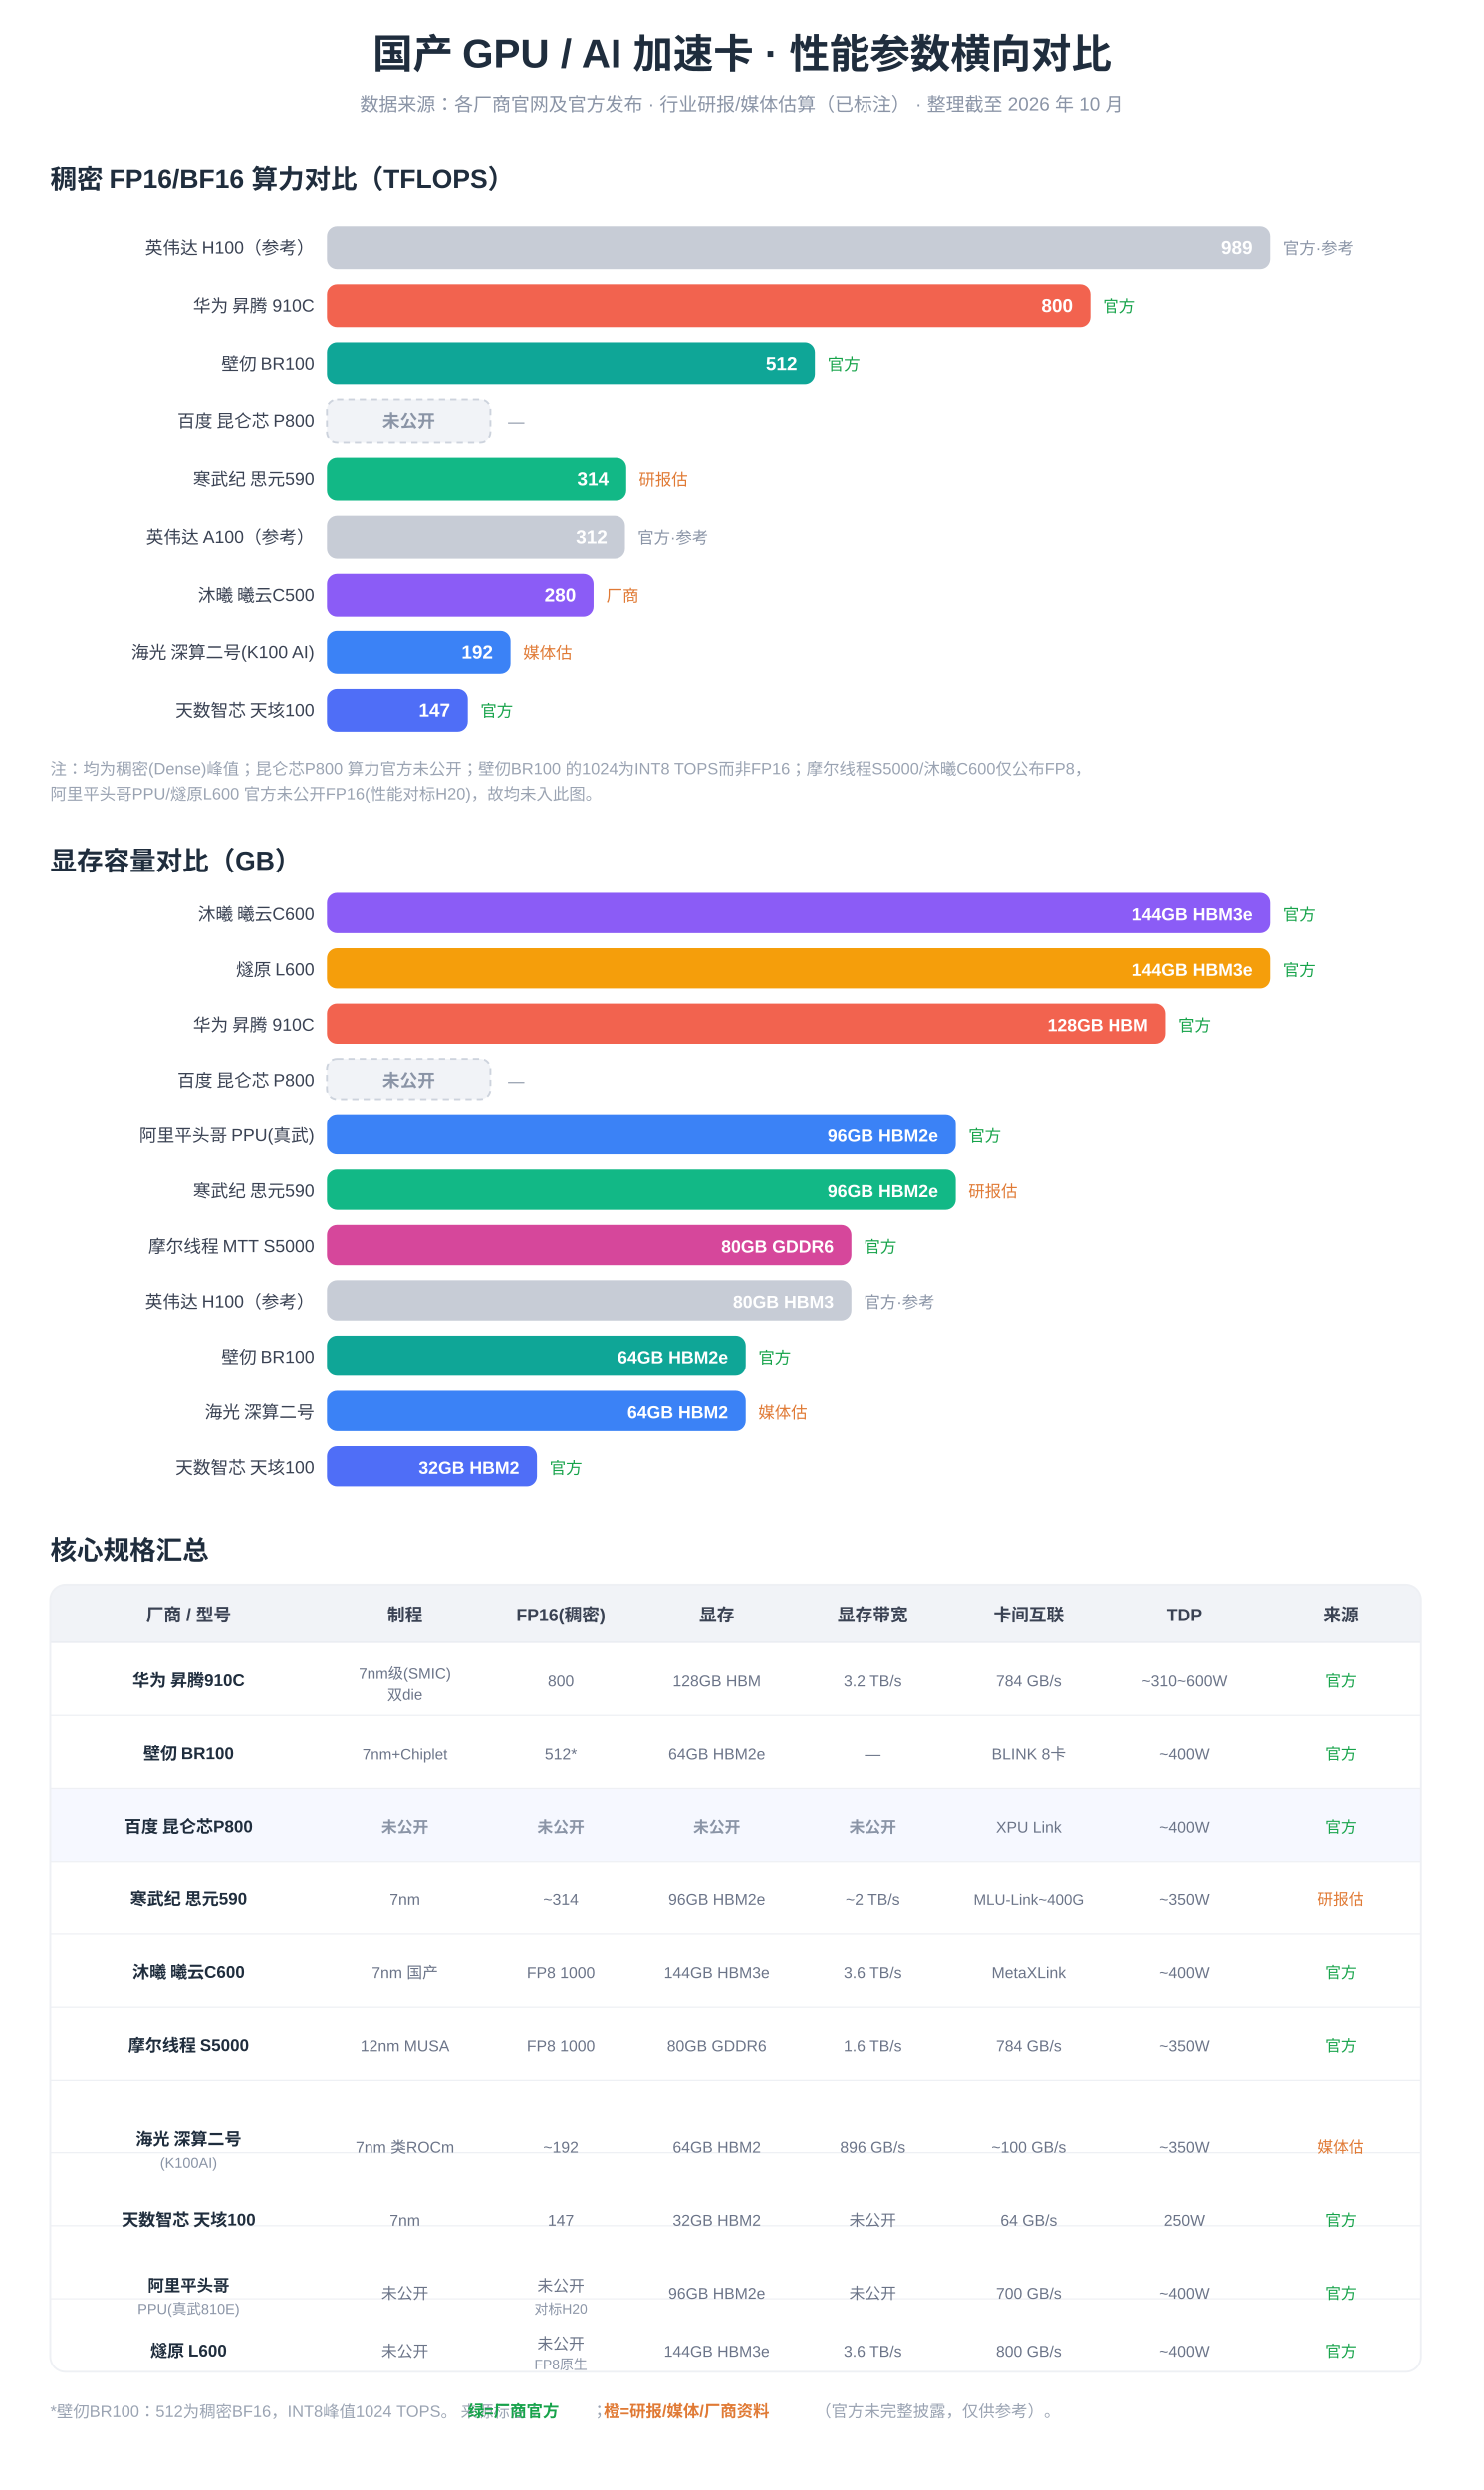
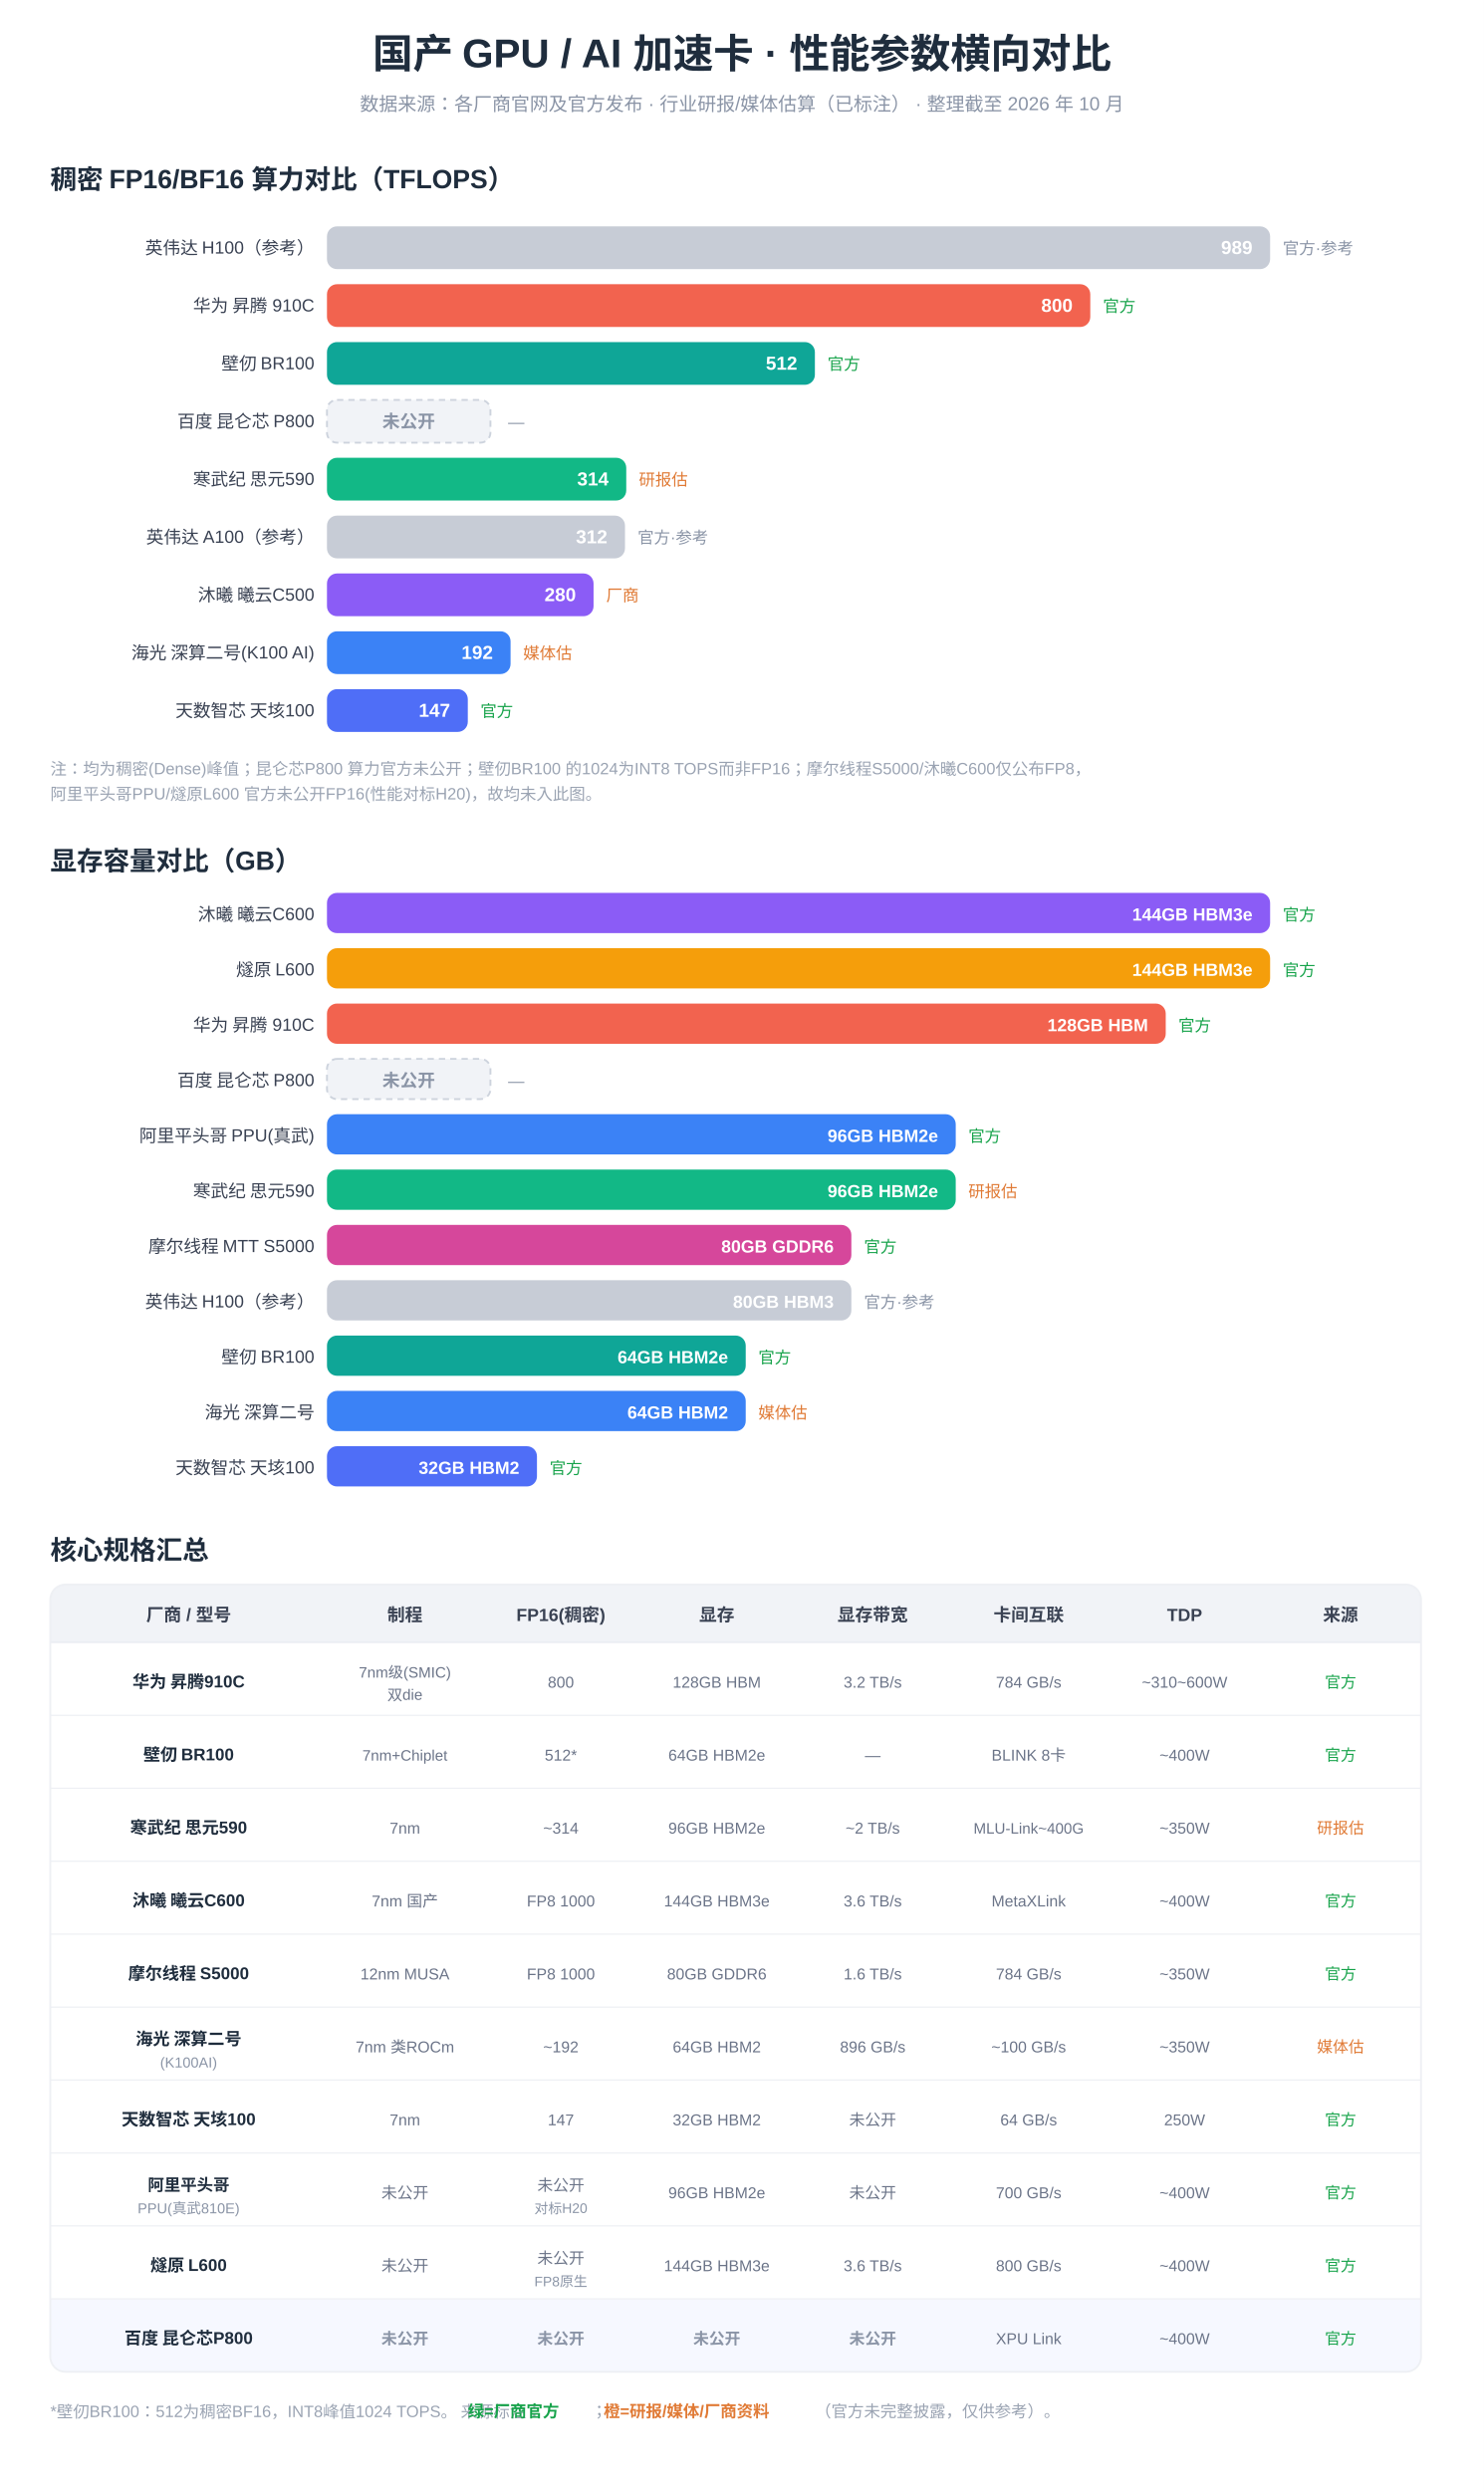
<svg xmlns="http://www.w3.org/2000/svg" viewBox="0 0 1180 1980" font-family="'PingFang SC','Microsoft YaHei','Hiragino Sans GB','Helvetica Neue',Arial,sans-serif">
  <rect width="1180" height="1980" fill="#ffffff" />
  <text x="590" y="54" text-anchor="middle" font-size="32" font-weight="800" fill="#1f2d3d">国产 GPU / AI 加速卡 · 性能参数横向对比</text>
  <text x="590" y="88" text-anchor="middle" font-size="15" fill="#8a94a6">数据来源：各厂商官网及官方发布 · 行业研报/媒体估算（已标注） · 整理截至 2026 年 10 月</text>
  <text x="40" y="150" font-size="21" font-weight="700" fill="#1f2d3d">稠密 FP16/BF16 算力对比（TFLOPS）</text>
  <text x="250" y="202" text-anchor="end" font-size="14" fill="#3a4253">英伟达 H100（参考）</text>
  <rect x="260" y="180" width="750" height="34" rx="8" fill="#c7ccd6" />
  <text x="996" y="202" text-anchor="end" font-size="15" font-weight="700" fill="#ffffff">989</text>
  <text x="1020" y="202" font-size="13" fill="#8a94a6">官方·参考</text>
  <text x="250" y="248" text-anchor="end" font-size="14" fill="#3a4253">华为 昇腾 910C</text>
  <rect x="260" y="226" width="607" height="34" rx="8" fill="#f2634f" />
  <text x="853" y="248" text-anchor="end" font-size="15" font-weight="700" fill="#ffffff">800</text>
  <text x="877" y="248" font-size="13" fill="#16a34a">官方</text>
  <text x="250" y="294" text-anchor="end" font-size="14" fill="#3a4253">壁仞 BR100</text>
  <rect x="260" y="272" width="388" height="34" rx="8" fill="#0fa697" />
  <text x="634" y="294" text-anchor="end" font-size="15" font-weight="700" fill="#ffffff">512</text>
  <text x="658" y="294" font-size="13" fill="#16a34a">官方</text>
  <text x="250" y="340" text-anchor="end" font-size="14" fill="#3a4253">百度 昆仑芯 P800</text>
  <rect x="260" y="318" width="130" height="34" rx="8" fill="#f1f3f7" stroke="#cdd3dd" stroke-width="1.5" stroke-dasharray="5 4" />
  <text x="325" y="340" text-anchor="middle" font-size="14" font-weight="600" fill="#8a94a6">未公开</text>
  <text x="404" y="340" font-size="13" fill="#8a94a6">—</text>
  <text x="250" y="386" text-anchor="end" font-size="14" fill="#3a4253">寒武纪 思元590</text>
  <rect x="260" y="364" width="238" height="34" rx="8" fill="#12b886" />
  <text x="484" y="386" text-anchor="end" font-size="15" font-weight="700" fill="#ffffff">314</text>
  <text x="508" y="386" font-size="13" fill="#e07a35">研报估</text>
  <text x="250" y="432" text-anchor="end" font-size="14" fill="#3a4253">英伟达 A100（参考）</text>
  <rect x="260" y="410" width="237" height="34" rx="8" fill="#c7ccd6" />
  <text x="483" y="432" text-anchor="end" font-size="15" font-weight="700" fill="#ffffff">312</text>
  <text x="507" y="432" font-size="13" fill="#8a94a6">官方·参考</text>
  <text x="250" y="478" text-anchor="end" font-size="14" fill="#3a4253">沐曦 曦云C500</text>
  <rect x="260" y="456" width="212" height="34" rx="8" fill="#8b5cf6" />
  <text x="458" y="478" text-anchor="end" font-size="15" font-weight="700" fill="#ffffff">280</text>
  <text x="482" y="478" font-size="13" fill="#e07a35">厂商</text>
  <text x="250" y="524" text-anchor="end" font-size="14" fill="#3a4253">海光 深算二号(K100 AI)</text>
  <rect x="260" y="502" width="146" height="34" rx="8" fill="#3b82f6" />
  <text x="392" y="524" text-anchor="end" font-size="15" font-weight="700" fill="#ffffff">192</text>
  <text x="416" y="524" font-size="13" fill="#e07a35">媒体估</text>
  <text x="250" y="570" text-anchor="end" font-size="14" fill="#3a4253">天数智芯 天垓100</text>
  <rect x="260" y="548" width="112" height="34" rx="8" fill="#4f6ef7" />
  <text x="358" y="570" text-anchor="end" font-size="15" font-weight="700" fill="#ffffff">147</text>
  <text x="382" y="570" font-size="13" fill="#16a34a">官方</text>
  <text x="40" y="616" font-size="13" fill="#9aa3b2">注：均为稠密(Dense)峰值；昆仑芯P800 算力官方未公开；壁仞BR100 的1024为INT8 TOPS而非FP16；摩尔线程S5000/沐曦C600仅公布FP8，</text>
  <text x="40" y="636" font-size="13" fill="#9aa3b2">阿里平头哥PPU/燧原L600 官方未公开FP16(性能对标H20)，故均未入此图。</text>
  <text x="40" y="692" font-size="21" font-weight="700" fill="#1f2d3d">显存容量对比（GB）</text>
  <text x="250" y="732" text-anchor="end" font-size="14" fill="#3a4253">沐曦 曦云C600</text>
  <rect x="260" y="710" width="750" height="32" rx="8" fill="#8b5cf6" />
  <text x="996" y="732" text-anchor="end" font-size="14" font-weight="700" fill="#ffffff">144GB HBM3e</text>
  <text x="1020" y="732" font-size="13" fill="#16a34a">官方</text>
  <text x="250" y="776" text-anchor="end" font-size="14" fill="#3a4253">燧原 L600</text>
  <rect x="260" y="754" width="750" height="32" rx="8" fill="#f59e0b" />
  <text x="996" y="776" text-anchor="end" font-size="14" font-weight="700" fill="#ffffff">144GB HBM3e</text>
  <text x="1020" y="776" font-size="13" fill="#16a34a">官方</text>
  <text x="250" y="820" text-anchor="end" font-size="14" fill="#3a4253">华为 昇腾 910C</text>
  <rect x="260" y="798" width="667" height="32" rx="8" fill="#f2634f" />
  <text x="913" y="820" text-anchor="end" font-size="14" font-weight="700" fill="#ffffff">128GB HBM</text>
  <text x="937" y="820" font-size="13" fill="#16a34a">官方</text>
  <text x="250" y="864" text-anchor="end" font-size="14" fill="#3a4253">百度 昆仑芯 P800</text>
  <rect x="260" y="842" width="130" height="32" rx="8" fill="#f1f3f7" stroke="#cdd3dd" stroke-width="1.5" stroke-dasharray="5 4" />
  <text x="325" y="864" text-anchor="middle" font-size="14" font-weight="600" fill="#8a94a6">未公开</text>
  <text x="404" y="864" font-size="13" fill="#8a94a6">—</text>
  <text x="250" y="908" text-anchor="end" font-size="14" fill="#3a4253">阿里平头哥 PPU(真武)</text>
  <rect x="260" y="886" width="500" height="32" rx="8" fill="#3b82f6" />
  <text x="746" y="908" text-anchor="end" font-size="14" font-weight="700" fill="#ffffff">96GB HBM2e</text>
  <text x="770" y="908" font-size="13" fill="#16a34a">官方</text>
  <text x="250" y="952" text-anchor="end" font-size="14" fill="#3a4253">寒武纪 思元590</text>
  <rect x="260" y="930" width="500" height="32" rx="8" fill="#12b886" />
  <text x="746" y="952" text-anchor="end" font-size="14" font-weight="700" fill="#ffffff">96GB HBM2e</text>
  <text x="770" y="952" font-size="13" fill="#e07a35">研报估</text>
  <text x="250" y="996" text-anchor="end" font-size="14" fill="#3a4253">摩尔线程 MTT S5000</text>
  <rect x="260" y="974" width="417" height="32" rx="8" fill="#d6479b" />
  <text x="663" y="996" text-anchor="end" font-size="14" font-weight="700" fill="#ffffff">80GB GDDR6</text>
  <text x="687" y="996" font-size="13" fill="#16a34a">官方</text>
  <text x="250" y="1040" text-anchor="end" font-size="14" fill="#3a4253">英伟达 H100（参考）</text>
  <rect x="260" y="1018" width="417" height="32" rx="8" fill="#c7ccd6" />
  <text x="663" y="1040" text-anchor="end" font-size="14" font-weight="700" fill="#ffffff">80GB HBM3</text>
  <text x="687" y="1040" font-size="13" fill="#8a94a6">官方·参考</text>
  <text x="250" y="1084" text-anchor="end" font-size="14" fill="#3a4253">壁仞 BR100</text>
  <rect x="260" y="1062" width="333" height="32" rx="8" fill="#0fa697" />
  <text x="579" y="1084" text-anchor="end" font-size="14" font-weight="700" fill="#ffffff">64GB HBM2e</text>
  <text x="603" y="1084" font-size="13" fill="#16a34a">官方</text>
  <text x="250" y="1128" text-anchor="end" font-size="14" fill="#3a4253">海光 深算二号</text>
  <rect x="260" y="1106" width="333" height="32" rx="8" fill="#3b82f6" />
  <text x="579" y="1128" text-anchor="end" font-size="14" font-weight="700" fill="#ffffff">64GB HBM2</text>
  <text x="603" y="1128" font-size="13" fill="#e07a35">媒体估</text>
  <text x="250" y="1172" text-anchor="end" font-size="14" fill="#3a4253">天数智芯 天垓100</text>
  <rect x="260" y="1150" width="167" height="32" rx="8" fill="#4f6ef7" />
  <text x="413" y="1172" text-anchor="end" font-size="14" font-weight="700" fill="#ffffff">32GB HBM2</text>
  <text x="437" y="1172" font-size="13" fill="#16a34a">官方</text>
  <text x="40" y="1240" font-size="21" font-weight="700" fill="#1f2d3d">核心规格汇总</text>
  <defs>
    <clipPath id="spectbl">
      <rect x="40" y="1260" width="1090" height="626" rx="12" />
    </clipPath>
  </defs>
  <g clip-path="url(#spectbl)">
    <rect x="40" y="1260" width="1090" height="626" fill="#ffffff" />
    <rect x="40" y="1260" width="1090" height="46" fill="#f1f3f7" />
-     <rect x="40" y="1422" width="1090" height="58" fill="#f6f8ff" />
+     <rect x="40" y="1828" width="1090" height="58" fill="#f6f8ff" />
    <line x1="40" y1="1306" x2="1130" y2="1306" stroke="#e7eaf0" stroke-width="1" />
    <line x1="40" y1="1364" x2="1130" y2="1364" stroke="#eef0f4" stroke-width="1" />
    <line x1="40" y1="1422" x2="1130" y2="1422" stroke="#eef0f4" stroke-width="1" />
    <line x1="40" y1="1480" x2="1130" y2="1480" stroke="#eef0f4" stroke-width="1" />
    <line x1="40" y1="1538" x2="1130" y2="1538" stroke="#eef0f4" stroke-width="1" />
    <line x1="40" y1="1596" x2="1130" y2="1596" stroke="#eef0f4" stroke-width="1" />
    <line x1="40" y1="1654" x2="1130" y2="1654" stroke="#eef0f4" stroke-width="1" />
    <line x1="40" y1="1712" x2="1130" y2="1712" stroke="#eef0f4" stroke-width="1" />
    <line x1="40" y1="1770" x2="1130" y2="1770" stroke="#eef0f4" stroke-width="1" />
    <line x1="40" y1="1828" x2="1130" y2="1828" stroke="#eef0f4" stroke-width="1" />
  </g>
  <rect x="40" y="1260" width="1090" height="626" rx="12" fill="none" stroke="#eef0f4" stroke-width="1.5" />
  <text x="150" y="1289" text-anchor="middle" font-size="14" font-weight="700" fill="#3a4253">厂商 / 型号</text>
  <text x="322" y="1289" text-anchor="middle" font-size="14" font-weight="700" fill="#3a4253">制程</text>
  <text x="446" y="1289" text-anchor="middle" font-size="14" font-weight="700" fill="#3a4253">FP16(稠密)</text>
  <text x="570" y="1289" text-anchor="middle" font-size="14" font-weight="700" fill="#3a4253">显存</text>
  <text x="694" y="1289" text-anchor="middle" font-size="14" font-weight="700" fill="#3a4253">显存带宽</text>
  <text x="818" y="1289" text-anchor="middle" font-size="14" font-weight="700" fill="#3a4253">卡间互联</text>
  <text x="942" y="1289" text-anchor="middle" font-size="14" font-weight="700" fill="#3a4253">TDP</text>
  <text x="1066" y="1289" text-anchor="middle" font-size="14" font-weight="700" fill="#3a4253">来源</text>
-   <text x="150" y="1341" text-anchor="middle" font-size="13.5" font-weight="600" fill="#1f2d3d">华为 昇腾910C</text>
-   <text x="322" y="1335" text-anchor="middle" font-size="12" fill="#6b7488">7nm级(SMIC)</text>
+   <text x="150" y="1342" text-anchor="middle" font-size="13.5" font-weight="600" fill="#1f2d3d">华为 昇腾910C</text>
+   <text x="322" y="1334" text-anchor="middle" font-size="12" fill="#6b7488">7nm级(SMIC)</text>
  <text x="322" y="1352" text-anchor="middle" font-size="12" fill="#6b7488">双die</text>
-   <text x="446" y="1341" text-anchor="middle" font-size="12.5" fill="#6b7488">800</text>
-   <text x="570" y="1341" text-anchor="middle" font-size="12.5" fill="#6b7488">128GB HBM</text>
-   <text x="694" y="1341" text-anchor="middle" font-size="12.5" fill="#6b7488">3.2 TB/s</text>
-   <text x="818" y="1341" text-anchor="middle" font-size="12.5" fill="#6b7488">784 GB/s</text>
-   <text x="942" y="1341" text-anchor="middle" font-size="12.5" fill="#6b7488">~310~600W</text>
-   <text x="1066" y="1341" text-anchor="middle" font-size="12.5" fill="#16a34a">官方</text>
-   <text x="150" y="1399" text-anchor="middle" font-size="13.5" font-weight="600" fill="#1f2d3d">壁仞 BR100</text>
-   <text x="322" y="1399" text-anchor="middle" font-size="12" fill="#6b7488">7nm+Chiplet</text>
-   <text x="446" y="1399" text-anchor="middle" font-size="12.5" fill="#6b7488">512*</text>
-   <text x="570" y="1399" text-anchor="middle" font-size="12.5" fill="#6b7488">64GB HBM2e</text>
-   <text x="694" y="1399" text-anchor="middle" font-size="12.5" fill="#6b7488">—</text>
-   <text x="818" y="1399" text-anchor="middle" font-size="12.5" fill="#6b7488">BLINK 8卡</text>
-   <text x="942" y="1399" text-anchor="middle" font-size="12.5" fill="#6b7488">~400W</text>
-   <text x="1066" y="1399" text-anchor="middle" font-size="12.5" fill="#16a34a">官方</text>
-   <text x="150" y="1457" text-anchor="middle" font-size="13.5" font-weight="600" fill="#1f2d3d">百度 昆仑芯P800</text>
-   <text x="322" y="1457" text-anchor="middle" font-size="12.5" font-weight="600" fill="#8a94a6">未公开</text>
-   <text x="446" y="1457" text-anchor="middle" font-size="12.5" font-weight="600" fill="#8a94a6">未公开</text>
-   <text x="570" y="1457" text-anchor="middle" font-size="12.5" font-weight="600" fill="#8a94a6">未公开</text>
-   <text x="694" y="1457" text-anchor="middle" font-size="12.5" font-weight="600" fill="#8a94a6">未公开</text>
-   <text x="818" y="1457" text-anchor="middle" font-size="12.5" fill="#6b7488">XPU Link</text>
-   <text x="942" y="1457" text-anchor="middle" font-size="12.5" fill="#6b7488">~400W</text>
-   <text x="1066" y="1457" text-anchor="middle" font-size="12.5" fill="#16a34a">官方</text>
-   <text x="150" y="1515" text-anchor="middle" font-size="13.5" font-weight="600" fill="#1f2d3d">寒武纪 思元590</text>
-   <text x="322" y="1515" text-anchor="middle" font-size="12.5" fill="#6b7488">7nm</text>
-   <text x="446" y="1515" text-anchor="middle" font-size="12.5" fill="#6b7488">~314</text>
-   <text x="570" y="1515" text-anchor="middle" font-size="12.5" fill="#6b7488">96GB HBM2e</text>
-   <text x="694" y="1515" text-anchor="middle" font-size="12.5" fill="#6b7488">~2 TB/s</text>
-   <text x="818" y="1515" text-anchor="middle" font-size="12" fill="#6b7488">MLU-Link~400G</text>
-   <text x="942" y="1515" text-anchor="middle" font-size="12.5" fill="#6b7488">~350W</text>
-   <text x="1066" y="1515" text-anchor="middle" font-size="12.5" fill="#e07a35">研报估</text>
-   <text x="150" y="1573" text-anchor="middle" font-size="13.5" font-weight="600" fill="#1f2d3d">沐曦 曦云C600</text>
-   <text x="322" y="1573" text-anchor="middle" font-size="12.5" fill="#6b7488">7nm 国产</text>
-   <text x="446" y="1573" text-anchor="middle" font-size="12.5" fill="#6b7488">FP8 1000</text>
-   <text x="570" y="1573" text-anchor="middle" font-size="12.5" fill="#6b7488">144GB HBM3e</text>
-   <text x="694" y="1573" text-anchor="middle" font-size="12.5" fill="#6b7488">3.6 TB/s</text>
-   <text x="818" y="1573" text-anchor="middle" font-size="12.5" fill="#6b7488">MetaXLink</text>
-   <text x="942" y="1573" text-anchor="middle" font-size="12.5" fill="#6b7488">~400W</text>
-   <text x="1066" y="1573" text-anchor="middle" font-size="12.5" fill="#16a34a">官方</text>
-   <text x="150" y="1631" text-anchor="middle" font-size="13.5" font-weight="600" fill="#1f2d3d">摩尔线程 S5000</text>
-   <text x="322" y="1631" text-anchor="middle" font-size="12.5" fill="#6b7488">12nm MUSA</text>
-   <text x="446" y="1631" text-anchor="middle" font-size="12.5" fill="#6b7488">FP8 1000</text>
-   <text x="570" y="1631" text-anchor="middle" font-size="12.5" fill="#6b7488">80GB GDDR6</text>
-   <text x="694" y="1631" text-anchor="middle" font-size="12.5" fill="#6b7488">1.6 TB/s</text>
-   <text x="818" y="1631" text-anchor="middle" font-size="12.5" fill="#6b7488">784 GB/s</text>
-   <text x="942" y="1631" text-anchor="middle" font-size="12.5" fill="#6b7488">~350W</text>
-   <text x="1066" y="1631" text-anchor="middle" font-size="12.5" fill="#16a34a">官方</text>
-   <text x="150" y="1706" text-anchor="middle" font-size="13.5" font-weight="600" fill="#1f2d3d">海光 深算二号</text>
-   <text x="150" y="1724" text-anchor="middle" font-size="11.5" fill="#8a94a6">(K100AI)</text>
-   <text x="322" y="1712" text-anchor="middle" font-size="12.5" fill="#6b7488">7nm 类ROCm</text>
-   <text x="446" y="1712" text-anchor="middle" font-size="12.5" fill="#6b7488">~192</text>
-   <text x="570" y="1712" text-anchor="middle" font-size="12.5" fill="#6b7488">64GB HBM2</text>
-   <text x="694" y="1712" text-anchor="middle" font-size="12.5" fill="#6b7488">896 GB/s</text>
-   <text x="818" y="1712" text-anchor="middle" font-size="12.5" fill="#6b7488">~100 GB/s</text>
-   <text x="942" y="1712" text-anchor="middle" font-size="12.5" fill="#6b7488">~350W</text>
-   <text x="1066" y="1712" text-anchor="middle" font-size="12.5" fill="#e07a35">媒体估</text>
-   <text x="150" y="1770" text-anchor="middle" font-size="13.5" font-weight="600" fill="#1f2d3d">天数智芯 天垓100</text>
-   <text x="322" y="1770" text-anchor="middle" font-size="12.5" fill="#6b7488">7nm</text>
-   <text x="446" y="1770" text-anchor="middle" font-size="12.5" fill="#6b7488">147</text>
-   <text x="570" y="1770" text-anchor="middle" font-size="12.5" fill="#6b7488">32GB HBM2</text>
-   <text x="694" y="1770" text-anchor="middle" font-size="12.5" fill="#6b7488">未公开</text>
-   <text x="818" y="1770" text-anchor="middle" font-size="12.5" fill="#6b7488">64 GB/s</text>
-   <text x="942" y="1770" text-anchor="middle" font-size="12.5" fill="#6b7488">250W</text>
-   <text x="1066" y="1770" text-anchor="middle" font-size="12.5" fill="#16a34a">官方</text>
-   <text x="150" y="1822" text-anchor="middle" font-size="13" font-weight="600" fill="#1f2d3d">阿里平头哥</text>
-   <text x="150" y="1840" text-anchor="middle" font-size="11.5" fill="#8a94a6">PPU(真武810E)</text>
-   <text x="322" y="1828" text-anchor="middle" font-size="12.5" fill="#6b7488">未公开</text>
-   <text x="446" y="1822" text-anchor="middle" font-size="12.5" fill="#6b7488">未公开</text>
-   <text x="446" y="1840" text-anchor="middle" font-size="11" fill="#8a94a6">对标H20</text>
-   <text x="570" y="1828" text-anchor="middle" font-size="12.5" fill="#6b7488">96GB HBM2e</text>
-   <text x="694" y="1828" text-anchor="middle" font-size="12.5" fill="#6b7488">未公开</text>
-   <text x="818" y="1828" text-anchor="middle" font-size="12.5" fill="#6b7488">700 GB/s</text>
-   <text x="942" y="1828" text-anchor="middle" font-size="12.5" fill="#6b7488">~400W</text>
-   <text x="1066" y="1828" text-anchor="middle" font-size="12.5" fill="#16a34a">官方</text>
-   <text x="150" y="1874" text-anchor="middle" font-size="13.5" font-weight="600" fill="#1f2d3d">燧原 L600</text>
-   <text x="322" y="1874" text-anchor="middle" font-size="12.5" fill="#6b7488">未公开</text>
-   <text x="446" y="1868" text-anchor="middle" font-size="12.5" fill="#6b7488">未公开</text>
-   <text x="446" y="1884" text-anchor="middle" font-size="11" fill="#8a94a6">FP8原生</text>
-   <text x="570" y="1874" text-anchor="middle" font-size="12.5" fill="#6b7488">144GB HBM3e</text>
-   <text x="694" y="1874" text-anchor="middle" font-size="12.5" fill="#6b7488">3.6 TB/s</text>
-   <text x="818" y="1874" text-anchor="middle" font-size="12.5" fill="#6b7488">800 GB/s</text>
-   <text x="942" y="1874" text-anchor="middle" font-size="12.5" fill="#6b7488">~400W</text>
-   <text x="1066" y="1874" text-anchor="middle" font-size="12.5" fill="#16a34a">官方</text>
+   <text x="446" y="1342" text-anchor="middle" font-size="12.5" fill="#6b7488">800</text>
+   <text x="570" y="1342" text-anchor="middle" font-size="12.5" fill="#6b7488">128GB HBM</text>
+   <text x="694" y="1342" text-anchor="middle" font-size="12.5" fill="#6b7488">3.2 TB/s</text>
+   <text x="818" y="1342" text-anchor="middle" font-size="12.5" fill="#6b7488">784 GB/s</text>
+   <text x="942" y="1342" text-anchor="middle" font-size="12.5" fill="#6b7488">~310~600W</text>
+   <text x="1066" y="1342" text-anchor="middle" font-size="12.5" fill="#16a34a">官方</text>
+   <text x="150" y="1400" text-anchor="middle" font-size="13.5" font-weight="600" fill="#1f2d3d">壁仞 BR100</text>
+   <text x="322" y="1400" text-anchor="middle" font-size="12" fill="#6b7488">7nm+Chiplet</text>
+   <text x="446" y="1400" text-anchor="middle" font-size="12.5" fill="#6b7488">512*</text>
+   <text x="570" y="1400" text-anchor="middle" font-size="12.5" fill="#6b7488">64GB HBM2e</text>
+   <text x="694" y="1400" text-anchor="middle" font-size="12.5" fill="#6b7488">—</text>
+   <text x="818" y="1400" text-anchor="middle" font-size="12.5" fill="#6b7488">BLINK 8卡</text>
+   <text x="942" y="1400" text-anchor="middle" font-size="12.5" fill="#6b7488">~400W</text>
+   <text x="1066" y="1400" text-anchor="middle" font-size="12.5" fill="#16a34a">官方</text>
+   <text x="150" y="1458" text-anchor="middle" font-size="13.5" font-weight="600" fill="#1f2d3d">寒武纪 思元590</text>
+   <text x="322" y="1458" text-anchor="middle" font-size="12.5" fill="#6b7488">7nm</text>
+   <text x="446" y="1458" text-anchor="middle" font-size="12.5" fill="#6b7488">~314</text>
+   <text x="570" y="1458" text-anchor="middle" font-size="12.5" fill="#6b7488">96GB HBM2e</text>
+   <text x="694" y="1458" text-anchor="middle" font-size="12.5" fill="#6b7488">~2 TB/s</text>
+   <text x="818" y="1458" text-anchor="middle" font-size="12" fill="#6b7488">MLU-Link~400G</text>
+   <text x="942" y="1458" text-anchor="middle" font-size="12.5" fill="#6b7488">~350W</text>
+   <text x="1066" y="1458" text-anchor="middle" font-size="12.5" fill="#e07a35">研报估</text>
+   <text x="150" y="1516" text-anchor="middle" font-size="13.5" font-weight="600" fill="#1f2d3d">沐曦 曦云C600</text>
+   <text x="322" y="1516" text-anchor="middle" font-size="12.5" fill="#6b7488">7nm 国产</text>
+   <text x="446" y="1516" text-anchor="middle" font-size="12.5" fill="#6b7488">FP8 1000</text>
+   <text x="570" y="1516" text-anchor="middle" font-size="12.5" fill="#6b7488">144GB HBM3e</text>
+   <text x="694" y="1516" text-anchor="middle" font-size="12.5" fill="#6b7488">3.6 TB/s</text>
+   <text x="818" y="1516" text-anchor="middle" font-size="12.5" fill="#6b7488">MetaXLink</text>
+   <text x="942" y="1516" text-anchor="middle" font-size="12.5" fill="#6b7488">~400W</text>
+   <text x="1066" y="1516" text-anchor="middle" font-size="12.5" fill="#16a34a">官方</text>
+   <text x="150" y="1574" text-anchor="middle" font-size="13.5" font-weight="600" fill="#1f2d3d">摩尔线程 S5000</text>
+   <text x="322" y="1574" text-anchor="middle" font-size="12.5" fill="#6b7488">12nm MUSA</text>
+   <text x="446" y="1574" text-anchor="middle" font-size="12.5" fill="#6b7488">FP8 1000</text>
+   <text x="570" y="1574" text-anchor="middle" font-size="12.5" fill="#6b7488">80GB GDDR6</text>
+   <text x="694" y="1574" text-anchor="middle" font-size="12.5" fill="#6b7488">1.6 TB/s</text>
+   <text x="818" y="1574" text-anchor="middle" font-size="12.5" fill="#6b7488">784 GB/s</text>
+   <text x="942" y="1574" text-anchor="middle" font-size="12.5" fill="#6b7488">~350W</text>
+   <text x="1066" y="1574" text-anchor="middle" font-size="12.5" fill="#16a34a">官方</text>
+   <text x="150" y="1626" text-anchor="middle" font-size="13.5" font-weight="600" fill="#1f2d3d">海光 深算二号</text>
+   <text x="150" y="1644" text-anchor="middle" font-size="11.5" fill="#8a94a6">(K100AI)</text>
+   <text x="322" y="1632" text-anchor="middle" font-size="12.5" fill="#6b7488">7nm 类ROCm</text>
+   <text x="446" y="1632" text-anchor="middle" font-size="12.5" fill="#6b7488">~192</text>
+   <text x="570" y="1632" text-anchor="middle" font-size="12.5" fill="#6b7488">64GB HBM2</text>
+   <text x="694" y="1632" text-anchor="middle" font-size="12.5" fill="#6b7488">896 GB/s</text>
+   <text x="818" y="1632" text-anchor="middle" font-size="12.5" fill="#6b7488">~100 GB/s</text>
+   <text x="942" y="1632" text-anchor="middle" font-size="12.5" fill="#6b7488">~350W</text>
+   <text x="1066" y="1632" text-anchor="middle" font-size="12.5" fill="#e07a35">媒体估</text>
+   <text x="150" y="1690" text-anchor="middle" font-size="13.5" font-weight="600" fill="#1f2d3d">天数智芯 天垓100</text>
+   <text x="322" y="1690" text-anchor="middle" font-size="12.5" fill="#6b7488">7nm</text>
+   <text x="446" y="1690" text-anchor="middle" font-size="12.5" fill="#6b7488">147</text>
+   <text x="570" y="1690" text-anchor="middle" font-size="12.5" fill="#6b7488">32GB HBM2</text>
+   <text x="694" y="1690" text-anchor="middle" font-size="12.5" fill="#6b7488">未公开</text>
+   <text x="818" y="1690" text-anchor="middle" font-size="12.5" fill="#6b7488">64 GB/s</text>
+   <text x="942" y="1690" text-anchor="middle" font-size="12.5" fill="#6b7488">250W</text>
+   <text x="1066" y="1690" text-anchor="middle" font-size="12.5" fill="#16a34a">官方</text>
+   <text x="150" y="1742" text-anchor="middle" font-size="13" font-weight="600" fill="#1f2d3d">阿里平头哥</text>
+   <text x="150" y="1760" text-anchor="middle" font-size="11.5" fill="#8a94a6">PPU(真武810E)</text>
+   <text x="322" y="1748" text-anchor="middle" font-size="12.5" fill="#6b7488">未公开</text>
+   <text x="446" y="1742" text-anchor="middle" font-size="12.5" fill="#6b7488">未公开</text>
+   <text x="446" y="1760" text-anchor="middle" font-size="11" fill="#8a94a6">对标H20</text>
+   <text x="570" y="1748" text-anchor="middle" font-size="12.5" fill="#6b7488">96GB HBM2e</text>
+   <text x="694" y="1748" text-anchor="middle" font-size="12.5" fill="#6b7488">未公开</text>
+   <text x="818" y="1748" text-anchor="middle" font-size="12.5" fill="#6b7488">700 GB/s</text>
+   <text x="942" y="1748" text-anchor="middle" font-size="12.5" fill="#6b7488">~400W</text>
+   <text x="1066" y="1748" text-anchor="middle" font-size="12.5" fill="#16a34a">官方</text>
+   <text x="150" y="1806" text-anchor="middle" font-size="13.5" font-weight="600" fill="#1f2d3d">燧原 L600</text>
+   <text x="322" y="1806" text-anchor="middle" font-size="12.5" fill="#6b7488">未公开</text>
+   <text x="446" y="1800" text-anchor="middle" font-size="12.5" fill="#6b7488">未公开</text>
+   <text x="446" y="1818" text-anchor="middle" font-size="11" fill="#8a94a6">FP8原生</text>
+   <text x="570" y="1806" text-anchor="middle" font-size="12.5" fill="#6b7488">144GB HBM3e</text>
+   <text x="694" y="1806" text-anchor="middle" font-size="12.5" fill="#6b7488">3.6 TB/s</text>
+   <text x="818" y="1806" text-anchor="middle" font-size="12.5" fill="#6b7488">800 GB/s</text>
+   <text x="942" y="1806" text-anchor="middle" font-size="12.5" fill="#6b7488">~400W</text>
+   <text x="1066" y="1806" text-anchor="middle" font-size="12.5" fill="#16a34a">官方</text>
+   <text x="150" y="1864" text-anchor="middle" font-size="13.5" font-weight="600" fill="#1f2d3d">百度 昆仑芯P800</text>
+   <text x="322" y="1864" text-anchor="middle" font-size="12.5" font-weight="600" fill="#8a94a6">未公开</text>
+   <text x="446" y="1864" text-anchor="middle" font-size="12.5" font-weight="600" fill="#8a94a6">未公开</text>
+   <text x="570" y="1864" text-anchor="middle" font-size="12.5" font-weight="600" fill="#8a94a6">未公开</text>
+   <text x="694" y="1864" text-anchor="middle" font-size="12.5" font-weight="600" fill="#8a94a6">未公开</text>
+   <text x="818" y="1864" text-anchor="middle" font-size="12.5" fill="#6b7488">XPU Link</text>
+   <text x="942" y="1864" text-anchor="middle" font-size="12.5" fill="#6b7488">~400W</text>
+   <text x="1066" y="1864" text-anchor="middle" font-size="12.5" fill="#16a34a">官方</text>
  <text x="40" y="1922" font-size="13" fill="#9aa3b2">*壁仞BR100：512为稠密BF16，INT8峰值1024 TOPS。 来源标注：</text>
  <text x="372" y="1922" font-size="13" font-weight="600" fill="#16a34a">绿=厂商官方</text>
  <text x="470" y="1922" font-size="13" fill="#9aa3b2">；</text>
  <text x="480" y="1922" font-size="13" font-weight="600" fill="#e07a35">橙=研报/媒体/厂商资料</text>
  <text x="648" y="1922" font-size="13" fill="#9aa3b2">（官方未完整披露，仅供参考）。</text>
</svg>
